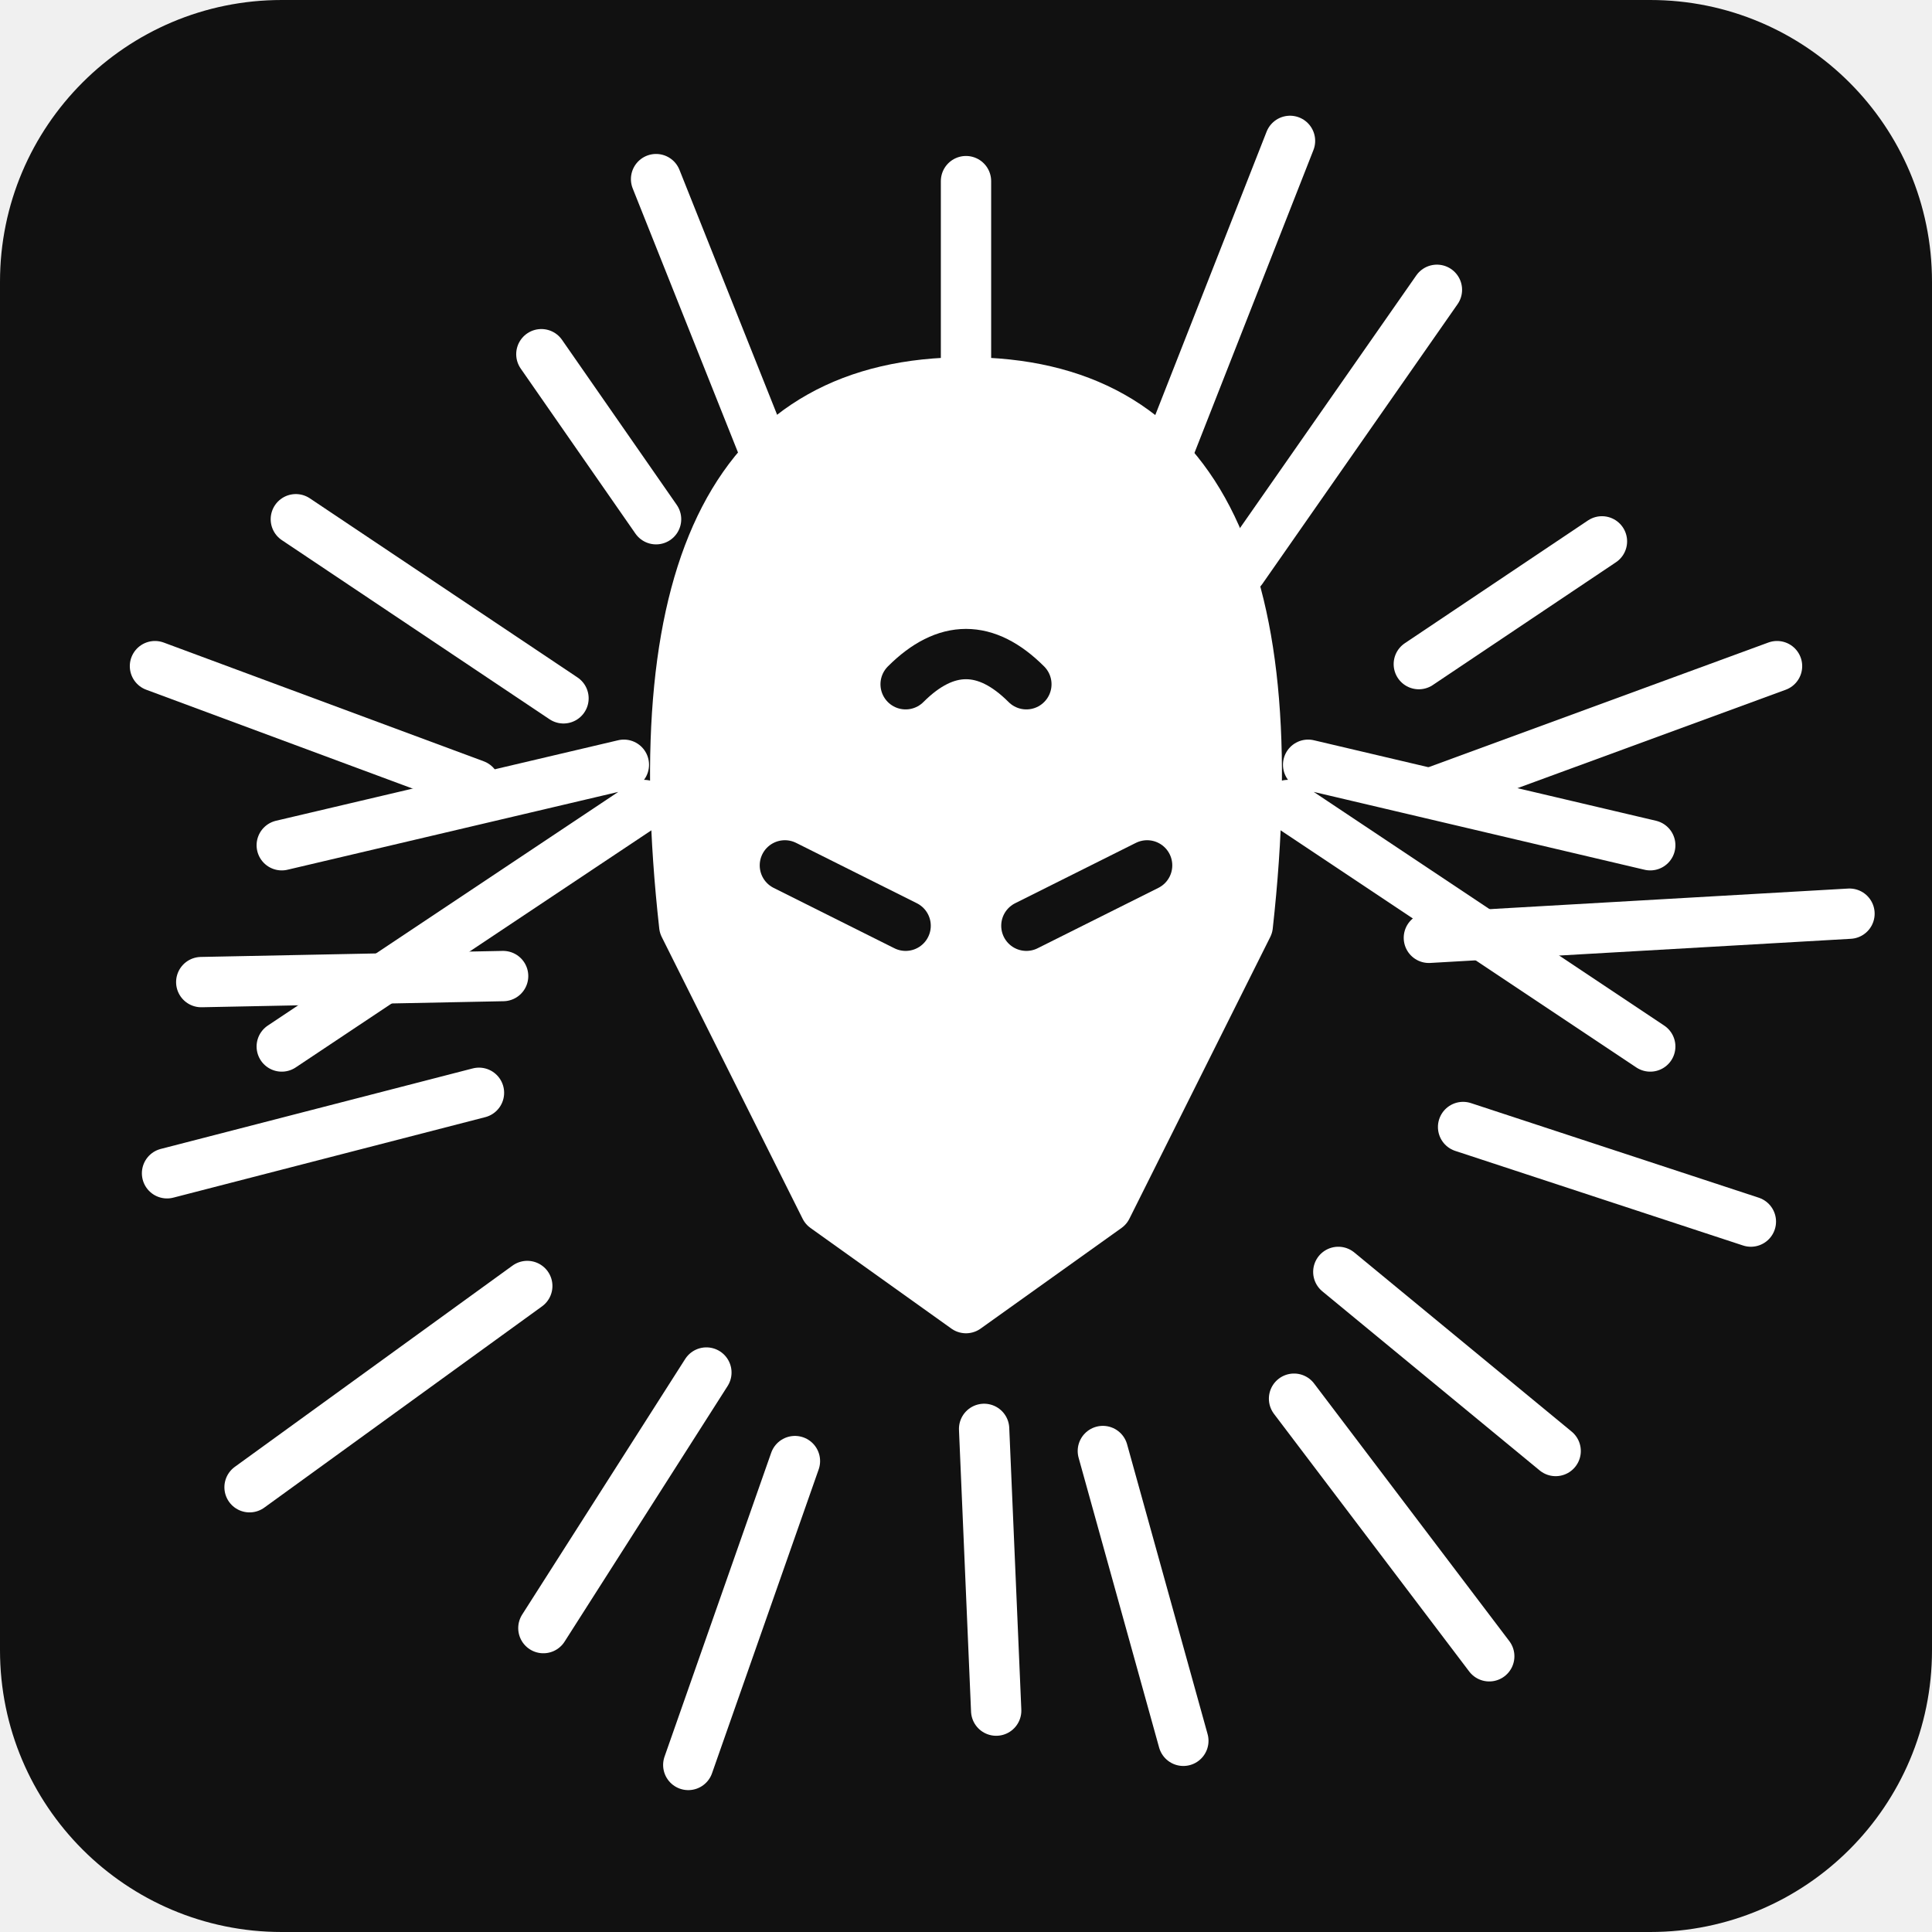
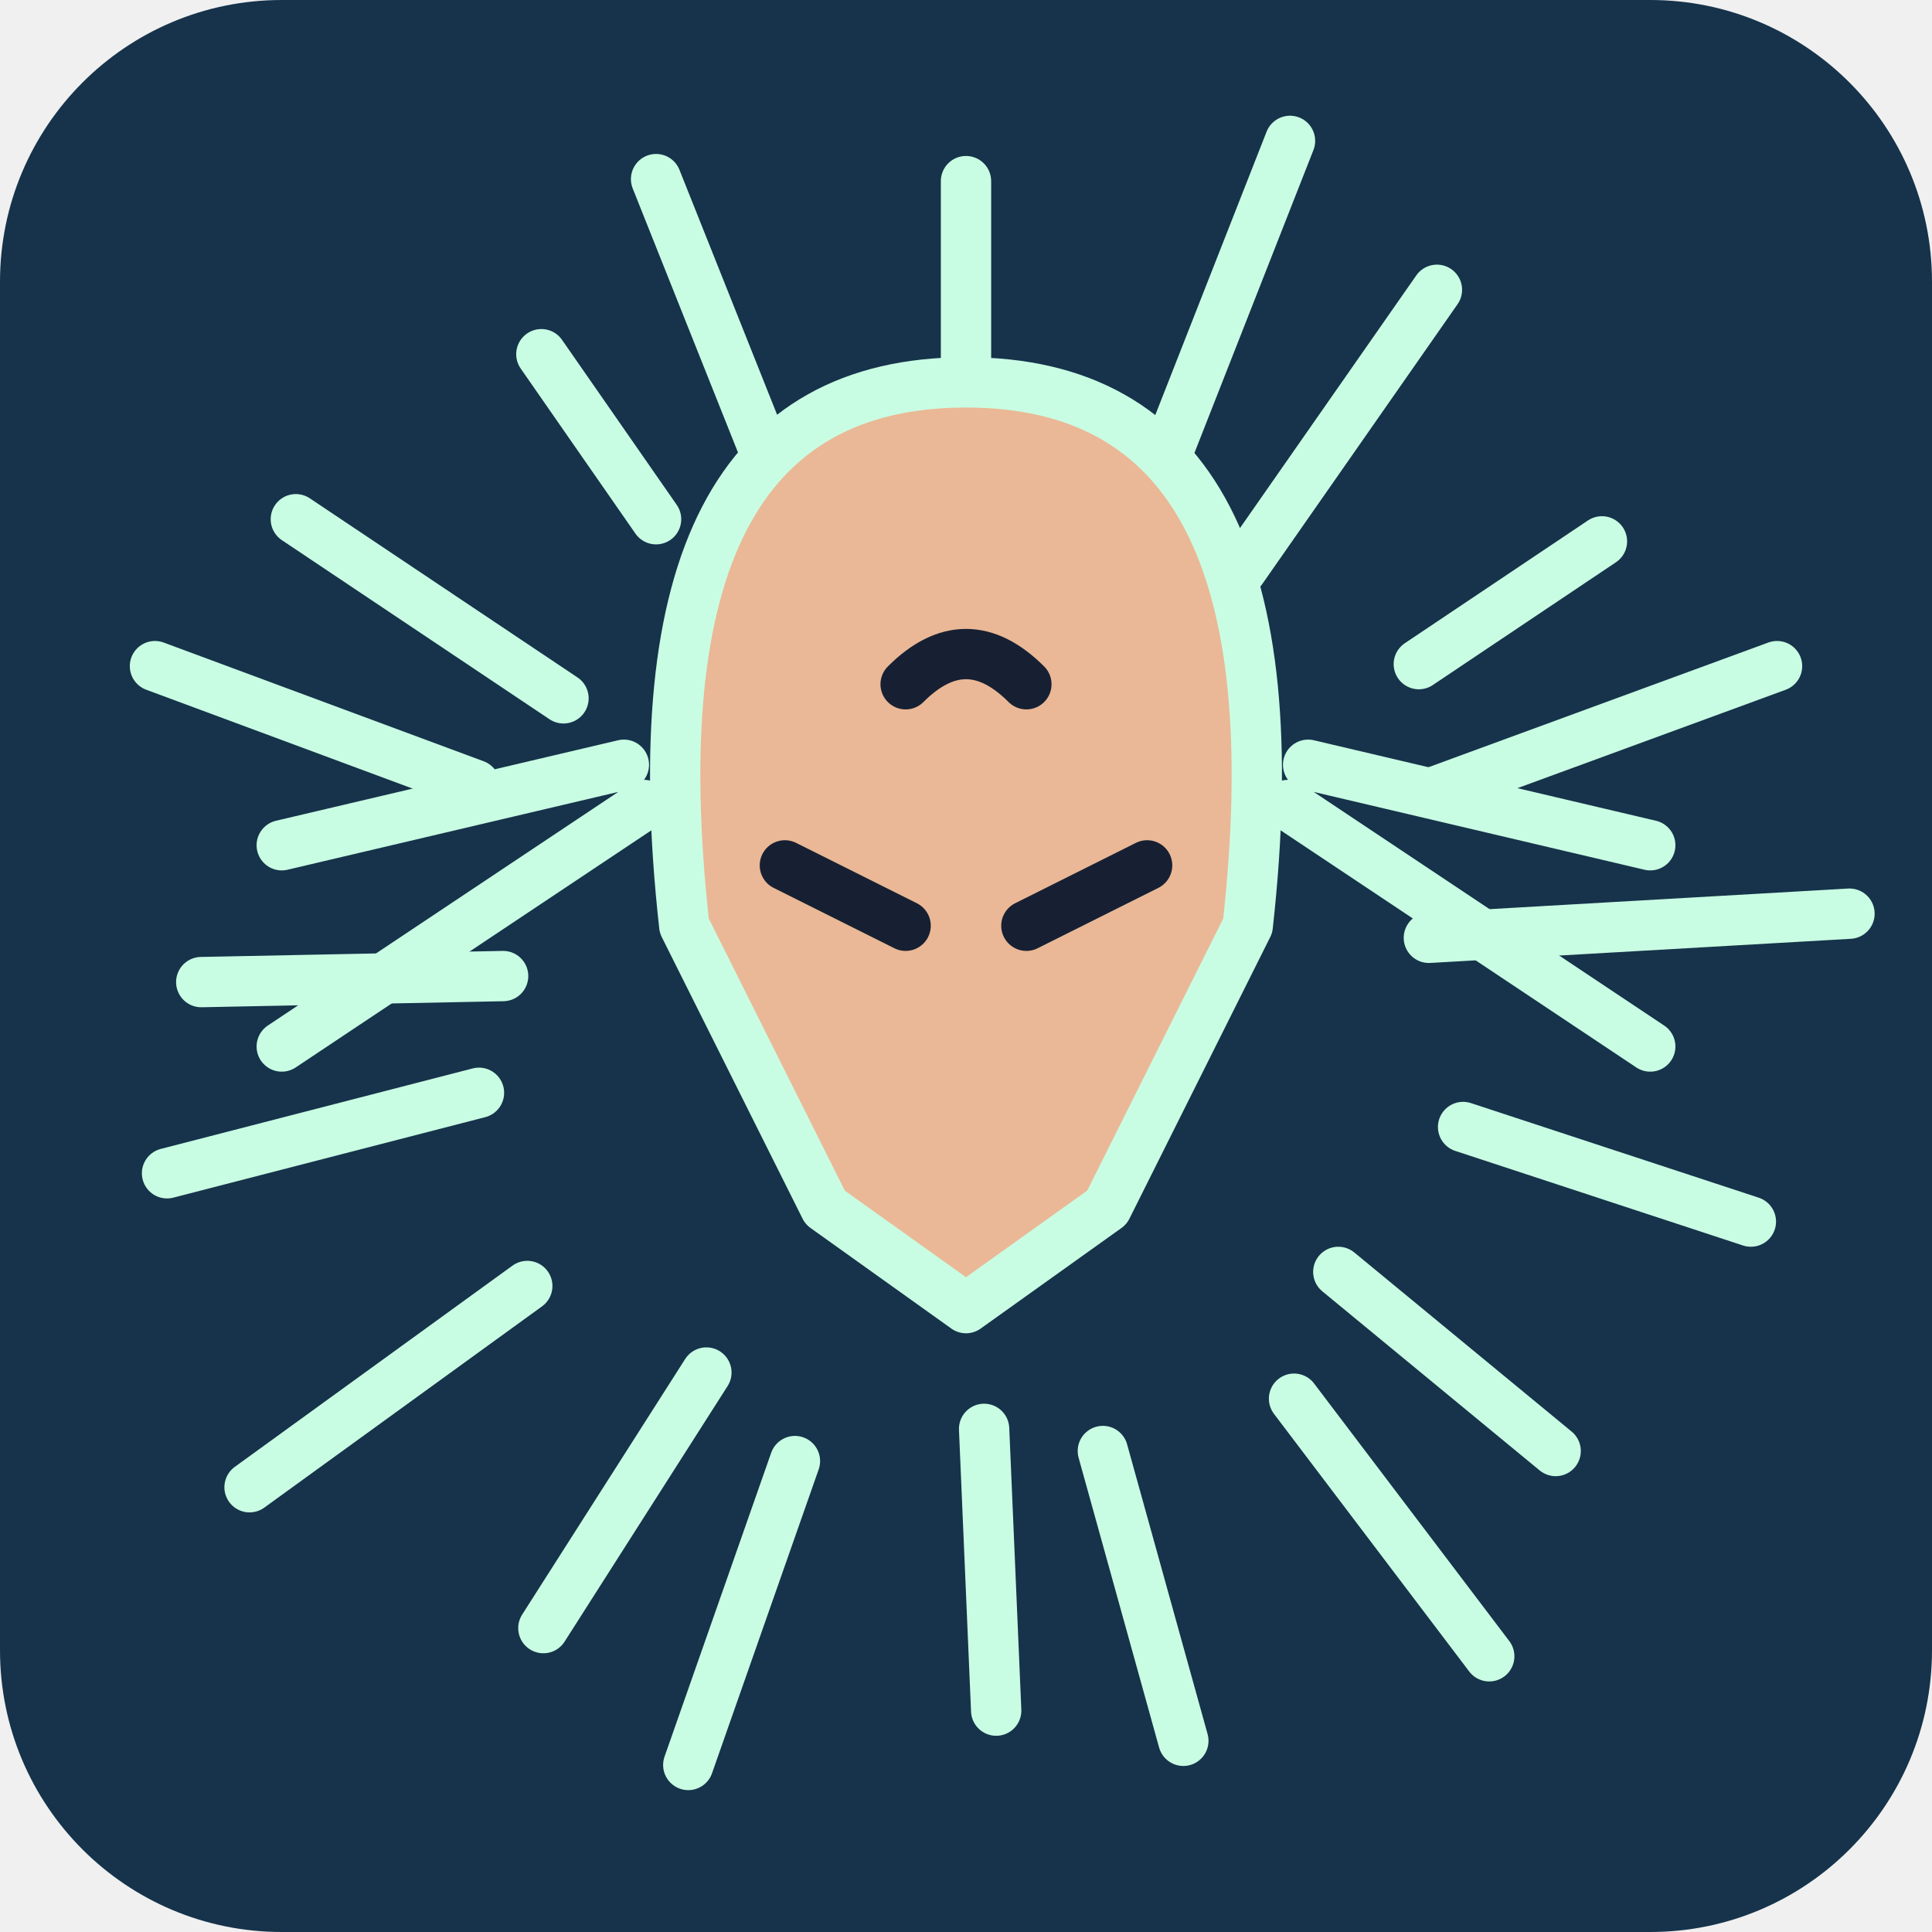
<svg xmlns="http://www.w3.org/2000/svg" width="96" height="96" viewBox="0 0 96 96">
-   <rect width="96" height="96" rx="14" fill="#111" />
-   <g fill="none" stroke="#fff" stroke-width="2.5" stroke-linejoin="round" stroke-linecap="round">
+   <rect width="96" height="96" rx="14" fill="#16334b" />
+   <g fill="none" stroke="#c9fde3" stroke-width="2.5" stroke-linejoin="round" stroke-linecap="round">
    <path d="M 71 46.6 L 91.9 45.4" />
    <path d="M 72.7 56 L 87 60.7" />
    <path d="M 66.5 63.2 L 77.3 72.1" />
    <path d="M 64.3 69.5 L 74 82.3" />
    <path d="M 54.8 72.1 L 58.8 86.5" />
    <path d="M 48.9 71 L 49.5 85" />
    <path d="M 39.5 72.6 L 34.2 87.7" />
    <path d="M 35.1 68.2 L 27 80.9" />
    <path d="M 26.2 63.9 L 12.4 73.9" />
    <path d="M 23.8 54.3 L 8.3 58.3" />
    <path d="M 25 48.5 L 10 48.8" />
    <path d="M 23.6 39 L 7.7 33.1" />
    <path d="M 28 34.7 L 14.7 25.8" />
    <path d="M 32.6 25.8 L 26.9 17.6" />
    <path d="M 38.9 24.7 L 32.6 8.9" />
    <path d="M 48 25 L 48 9" />
    <path d="M 57.5 23.8 L 64.1 7" />
    <path d="M 61.7 28.3 L 71.4 14.4" />
    <path d="M 70.5 33 L 79.6 26.9" />
    <path d="M 71.4 39.3 L 88.3 33.1" />
-     <path fill="#fff" d="M34 46Q31 19 48 19Q65 19 62 46L55 60L48 65L41 60Z" />
-     <path stroke="#111" d="M39 43L45 46M57 43L51 46M45 34Q48 31 51 34" />
+     <path fill="#eab896" d="M34 46Q31 19 48 19Q65 19 62 46L55 60L48 65L41 60Z" />
+     <path stroke="#172033" d="M39 43L45 46M57 43L51 46M45 34Q48 31 51 34" />
    <path d="M14 52L32 40M14 42L31 38M82 52L64 40M82 42L65 38" />
  </g>
</svg>
